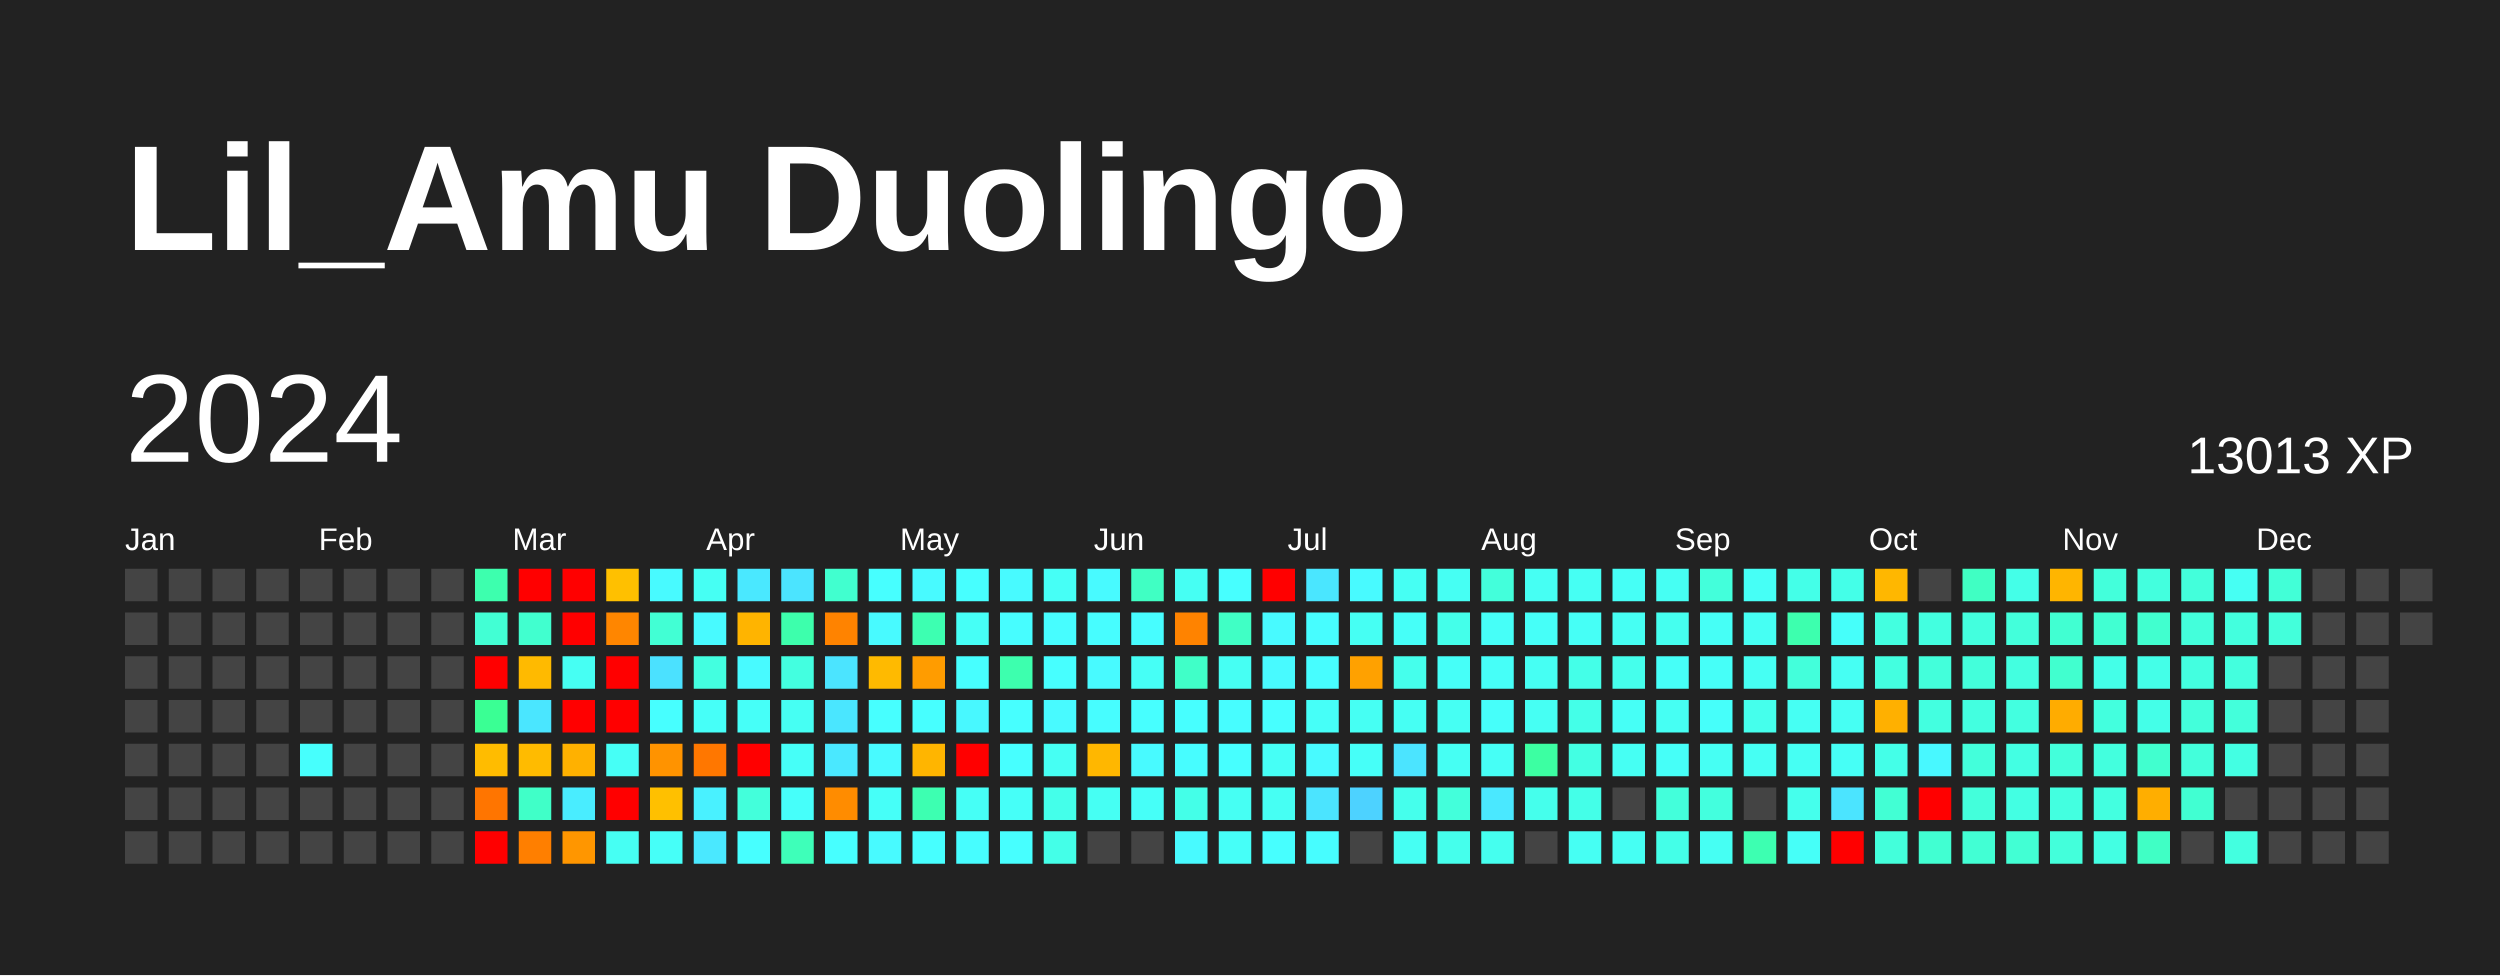
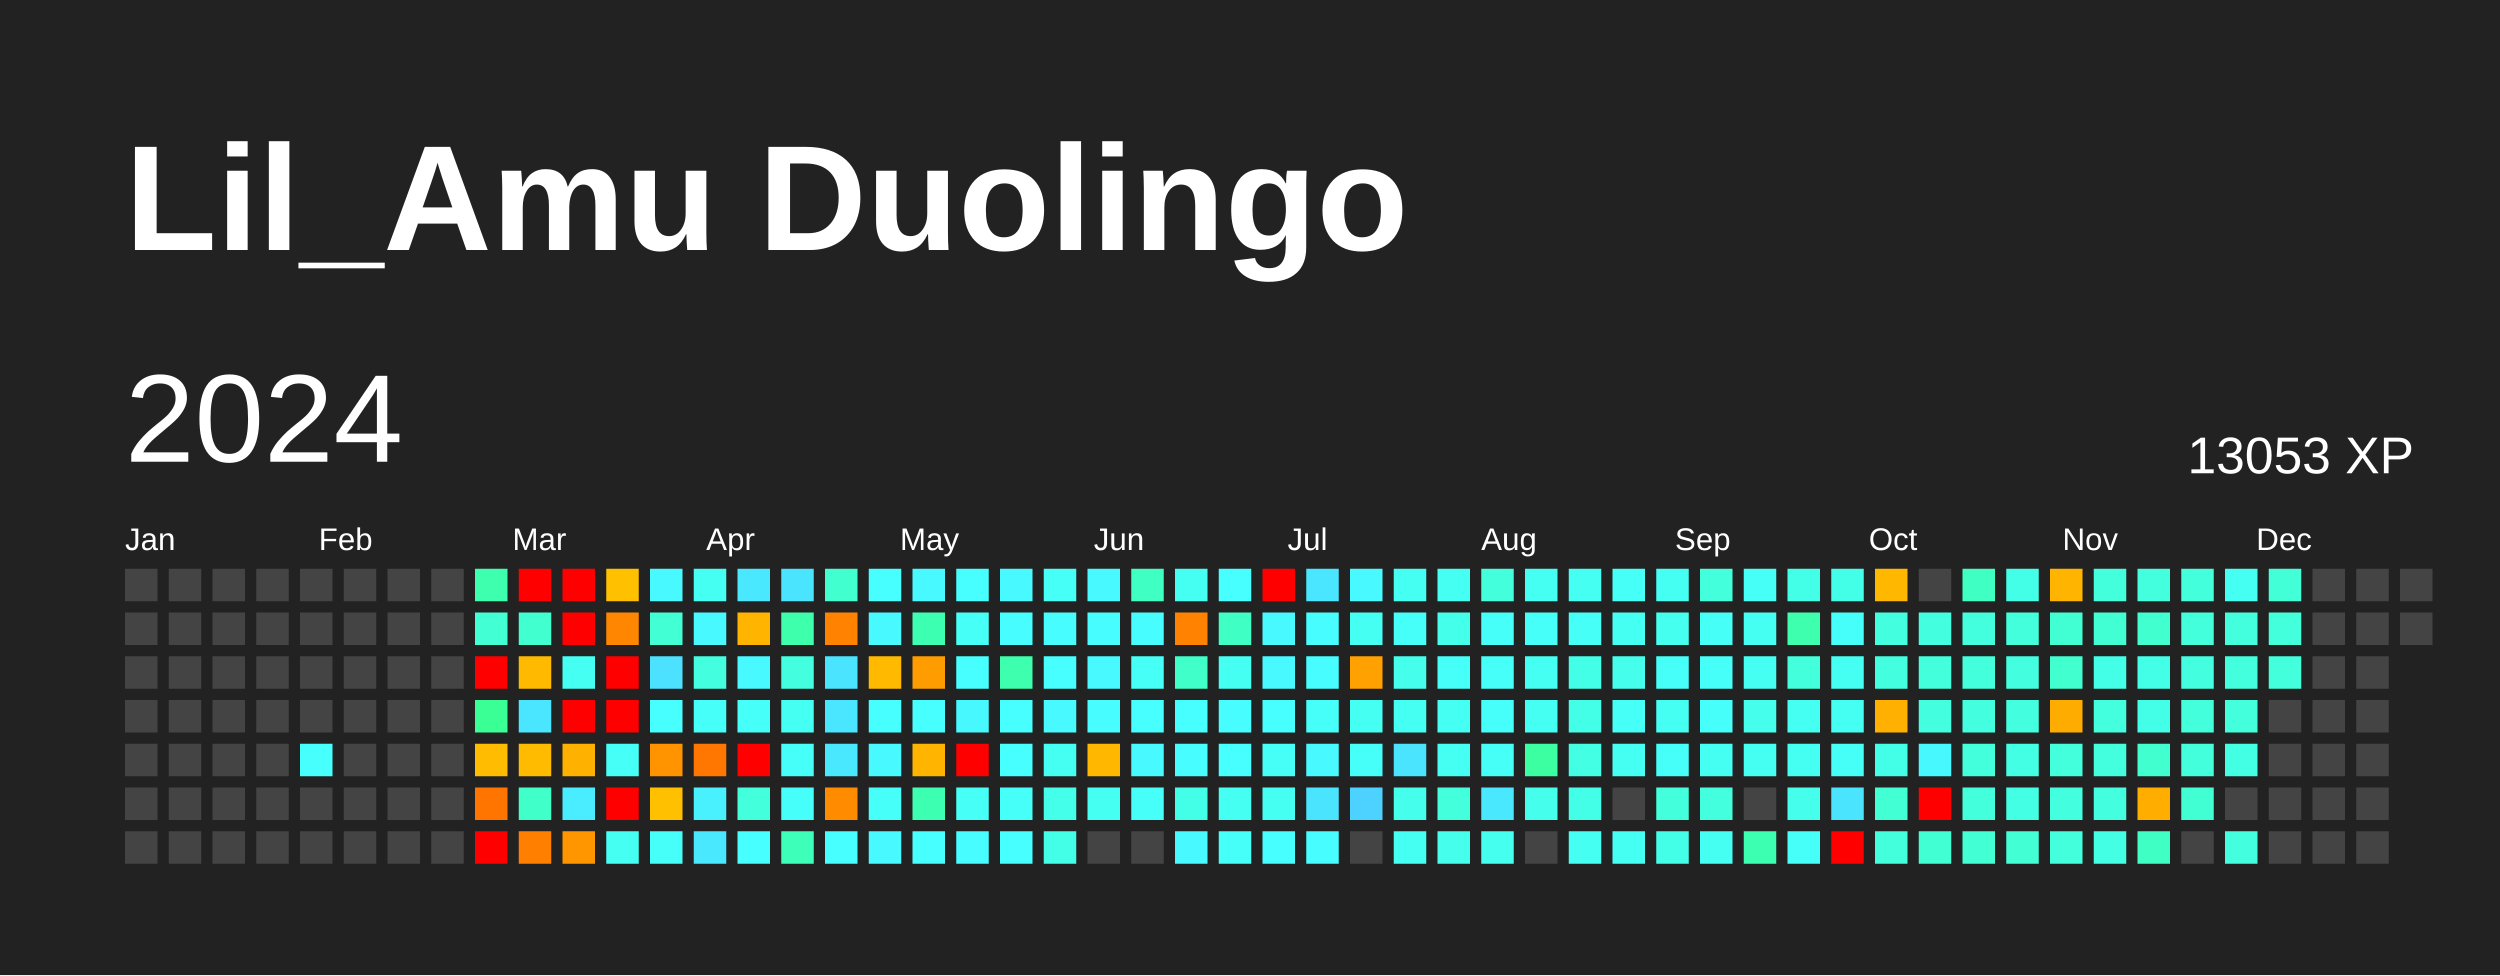
<svg xmlns="http://www.w3.org/2000/svg" baseProfile="full" height="78mm" version="1.1" viewBox="0,0,200,78" width="200mm">
  <defs />
  <rect fill="#222222" height="78" width="200" x="0" y="0" />
  <text fill="#FFFFFF" style="font-size:12px; font-family:Arial; font-weight:bold;" x="10" y="20">Lil_Amu Duolingo</text>
  <text dominant-baseline="hanging" fill="#FFFFFF" style="font-size:10.0px; font-family:Arial;" x="10" y="30">2024</text>
-   <text dominant-baseline="hanging" fill="#FFFFFF" style="font-size:4.125px; font-family:Arial;" x="175" y="35">13013 XP</text>
+   <text dominant-baseline="hanging" fill="#FFFFFF" style="font-size:4.125px; font-family:Arial;" x="175" y="35">13053 XP</text>
  <text fill="#FFFFFF" style="font-size:2.5px; font-family:Arial" x="10.0" y="44">Jan</text>
  <text fill="#FFFFFF" style="font-size:2.5px; font-family:Arial" x="25.5" y="44">Feb</text>
  <text fill="#FFFFFF" style="font-size:2.5px; font-family:Arial" x="41.0" y="44">Mar</text>
  <text fill="#FFFFFF" style="font-size:2.5px; font-family:Arial" x="56.5" y="44">Apr</text>
  <text fill="#FFFFFF" style="font-size:2.5px; font-family:Arial" x="72.0" y="44">May</text>
  <text fill="#FFFFFF" style="font-size:2.5px; font-family:Arial" x="87.5" y="44">Jun</text>
  <text fill="#FFFFFF" style="font-size:2.5px; font-family:Arial" x="103.0" y="44">Jul</text>
  <text fill="#FFFFFF" style="font-size:2.5px; font-family:Arial" x="118.5" y="44">Aug</text>
  <text fill="#FFFFFF" style="font-size:2.5px; font-family:Arial" x="134.0" y="44">Sep</text>
  <text fill="#FFFFFF" style="font-size:2.5px; font-family:Arial" x="149.5" y="44">Oct</text>
  <text fill="#FFFFFF" style="font-size:2.5px; font-family:Arial" x="165.0" y="44">Nov</text>
  <text fill="#FFFFFF" style="font-size:2.5px; font-family:Arial" x="180.5" y="44">Dec</text>
  <rect fill="#444444" height="2.6" width="2.6" x="10.0" y="45.5" />
  <rect fill="#444444" height="2.6" width="2.6" x="10.0" y="49.0" />
  <rect fill="#444444" height="2.6" width="2.6" x="10.0" y="52.5" />
  <rect fill="#444444" height="2.6" width="2.6" x="10.0" y="56.0" />
  <rect fill="#444444" height="2.6" width="2.6" x="10.0" y="59.5" />
  <rect fill="#444444" height="2.6" width="2.6" x="10.0" y="63.0" />
  <rect fill="#444444" height="2.6" width="2.6" x="10.0" y="66.5" />
  <rect fill="#444444" height="2.6" width="2.6" x="13.5" y="45.5" />
  <rect fill="#444444" height="2.6" width="2.6" x="13.5" y="49.0" />
  <rect fill="#444444" height="2.6" width="2.6" x="13.5" y="52.5" />
  <rect fill="#444444" height="2.6" width="2.6" x="13.5" y="56.0" />
  <rect fill="#444444" height="2.6" width="2.6" x="13.5" y="59.5" />
  <rect fill="#444444" height="2.6" width="2.6" x="13.5" y="63.0" />
  <rect fill="#444444" height="2.6" width="2.6" x="13.5" y="66.5" />
  <rect fill="#444444" height="2.6" width="2.6" x="17.0" y="45.5" />
  <rect fill="#444444" height="2.6" width="2.6" x="17.0" y="49.0" />
  <rect fill="#444444" height="2.6" width="2.6" x="17.0" y="52.5" />
  <rect fill="#444444" height="2.6" width="2.6" x="17.0" y="56.0" />
  <rect fill="#444444" height="2.6" width="2.6" x="17.0" y="59.5" />
  <rect fill="#444444" height="2.6" width="2.6" x="17.0" y="63.0" />
  <rect fill="#444444" height="2.6" width="2.6" x="17.0" y="66.5" />
  <rect fill="#444444" height="2.6" width="2.6" x="20.5" y="45.5" />
  <rect fill="#444444" height="2.6" width="2.6" x="20.5" y="49.0" />
  <rect fill="#444444" height="2.6" width="2.6" x="20.5" y="52.5" />
  <rect fill="#444444" height="2.6" width="2.6" x="20.5" y="56.0" />
  <rect fill="#444444" height="2.6" width="2.6" x="20.5" y="59.5" />
  <rect fill="#444444" height="2.6" width="2.6" x="20.5" y="63.0" />
  <rect fill="#444444" height="2.6" width="2.6" x="20.5" y="66.5" />
  <rect fill="#444444" height="2.6" width="2.6" x="24.0" y="45.5" />
  <rect fill="#444444" height="2.6" width="2.6" x="24.0" y="49.0" />
  <rect fill="#444444" height="2.6" width="2.6" x="24.0" y="52.5" />
  <rect fill="#444444" height="2.6" width="2.6" x="24.0" y="56.0" />
  <rect fill="#47fffd" height="2.6" width="2.6" x="24.0" y="59.5" />
  <rect fill="#444444" height="2.6" width="2.6" x="24.0" y="63.0" />
  <rect fill="#444444" height="2.6" width="2.6" x="24.0" y="66.5" />
  <rect fill="#444444" height="2.6" width="2.6" x="27.5" y="45.5" />
  <rect fill="#444444" height="2.6" width="2.6" x="27.5" y="49.0" />
  <rect fill="#444444" height="2.6" width="2.6" x="27.5" y="52.5" />
  <rect fill="#444444" height="2.6" width="2.6" x="27.5" y="56.0" />
  <rect fill="#444444" height="2.6" width="2.6" x="27.5" y="59.5" />
  <rect fill="#444444" height="2.6" width="2.6" x="27.5" y="63.0" />
  <rect fill="#444444" height="2.6" width="2.6" x="27.5" y="66.5" />
  <rect fill="#444444" height="2.6" width="2.6" x="31.0" y="45.5" />
  <rect fill="#444444" height="2.6" width="2.6" x="31.0" y="49.0" />
  <rect fill="#444444" height="2.6" width="2.6" x="31.0" y="52.5" />
  <rect fill="#444444" height="2.6" width="2.6" x="31.0" y="56.0" />
  <rect fill="#444444" height="2.6" width="2.6" x="31.0" y="59.5" />
  <rect fill="#444444" height="2.6" width="2.6" x="31.0" y="63.0" />
  <rect fill="#444444" height="2.6" width="2.6" x="31.0" y="66.5" />
  <rect fill="#444444" height="2.6" width="2.6" x="34.5" y="45.5" />
  <rect fill="#444444" height="2.6" width="2.6" x="34.5" y="49.0" />
  <rect fill="#444444" height="2.6" width="2.6" x="34.5" y="52.5" />
  <rect fill="#444444" height="2.6" width="2.6" x="34.5" y="56.0" />
  <rect fill="#444444" height="2.6" width="2.6" x="34.5" y="59.5" />
  <rect fill="#444444" height="2.6" width="2.6" x="34.5" y="63.0" />
  <rect fill="#444444" height="2.6" width="2.6" x="34.5" y="66.5" />
  <rect fill="#3dffae" height="2.6" width="2.6" x="38.0" y="45.5" />
  <rect fill="#42ffd4" height="2.6" width="2.6" x="38.0" y="49.0" />
  <rect fill="red" height="2.6" width="2.6" x="38.0" y="52.5" />
  <rect fill="#3aff94" height="2.6" width="2.6" x="38.0" y="56.0" />
  <rect fill="#ffbc00" height="2.6" width="2.6" x="38.0" y="59.5" />
  <rect fill="#ff7500" height="2.6" width="2.6" x="38.0" y="63.0" />
  <rect fill="red" height="2.6" width="2.6" x="38.0" y="66.5" />
  <rect fill="red" height="2.6" width="2.6" x="41.5" y="45.5" />
  <rect fill="#41ffcf" height="2.6" width="2.6" x="41.5" y="49.0" />
  <rect fill="#ffba00" height="2.6" width="2.6" x="41.5" y="52.5" />
  <rect fill="#4ae6ff" height="2.6" width="2.6" x="41.5" y="56.0" />
  <rect fill="#ffbb00" height="2.6" width="2.6" x="41.5" y="59.5" />
  <rect fill="#40ffc8" height="2.6" width="2.6" x="41.5" y="63.0" />
  <rect fill="#ff7f00" height="2.6" width="2.6" x="41.5" y="66.5" />
  <rect fill="red" height="2.6" width="2.6" x="45.0" y="45.5" />
  <rect fill="red" height="2.6" width="2.6" x="45.0" y="49.0" />
  <rect fill="#46fff3" height="2.6" width="2.6" x="45.0" y="52.5" />
  <rect fill="red" height="2.6" width="2.6" x="45.0" y="56.0" />
  <rect fill="#ffb100" height="2.6" width="2.6" x="45.0" y="59.5" />
  <rect fill="#49edff" height="2.6" width="2.6" x="45.0" y="63.0" />
  <rect fill="#ff9600" height="2.6" width="2.6" x="45.0" y="66.5" />
  <rect fill="#ffc000" height="2.6" width="2.6" x="48.5" y="45.5" />
  <rect fill="#ff8600" height="2.6" width="2.6" x="48.5" y="49.0" />
  <rect fill="red" height="2.6" width="2.6" x="48.5" y="52.5" />
  <rect fill="red" height="2.6" width="2.6" x="48.5" y="56.0" />
  <rect fill="#46fff6" height="2.6" width="2.6" x="48.5" y="59.5" />
  <rect fill="red" height="2.6" width="2.6" x="48.5" y="63.0" />
  <rect fill="#46fff3" height="2.6" width="2.6" x="48.5" y="66.5" />
  <rect fill="#48faff" height="2.6" width="2.6" x="52.0" y="45.5" />
  <rect fill="#42ffd4" height="2.6" width="2.6" x="52.0" y="49.0" />
  <rect fill="#4be1ff" height="2.6" width="2.6" x="52.0" y="52.5" />
  <rect fill="#47ffff" height="2.6" width="2.6" x="52.0" y="56.0" />
  <rect fill="#ff9300" height="2.6" width="2.6" x="52.0" y="59.5" />
  <rect fill="#ffc000" height="2.6" width="2.6" x="52.0" y="63.0" />
  <rect fill="#46fff8" height="2.6" width="2.6" x="52.0" y="66.5" />
  <rect fill="#46fff3" height="2.6" width="2.6" x="55.5" y="45.5" />
  <rect fill="#48faff" height="2.6" width="2.6" x="55.5" y="49.0" />
  <rect fill="#43ffe0" height="2.6" width="2.6" x="55.5" y="52.5" />
  <rect fill="#46fff8" height="2.6" width="2.6" x="55.5" y="56.0" />
  <rect fill="#ff7700" height="2.6" width="2.6" x="55.5" y="59.5" />
  <rect fill="#49f1ff" height="2.6" width="2.6" x="55.5" y="63.0" />
  <rect fill="#4ae8ff" height="2.6" width="2.6" x="55.5" y="66.5" />
  <rect fill="#4ae8ff" height="2.6" width="2.6" x="59.0" y="45.5" />
  <rect fill="#ffb400" height="2.6" width="2.6" x="59.0" y="49.0" />
  <rect fill="#48faff" height="2.6" width="2.6" x="59.0" y="52.5" />
  <rect fill="#46fff8" height="2.6" width="2.6" x="59.0" y="56.0" />
  <rect fill="red" height="2.6" width="2.6" x="59.0" y="59.5" />
  <rect fill="#43ffdb" height="2.6" width="2.6" x="59.0" y="63.0" />
  <rect fill="#47ffff" height="2.6" width="2.6" x="59.0" y="66.5" />
  <rect fill="#4be4ff" height="2.6" width="2.6" x="62.5" y="45.5" />
  <rect fill="#3dffac" height="2.6" width="2.6" x="62.5" y="49.0" />
  <rect fill="#43ffe0" height="2.6" width="2.6" x="62.5" y="52.5" />
  <rect fill="#46fff3" height="2.6" width="2.6" x="62.5" y="56.0" />
  <rect fill="#46fff8" height="2.6" width="2.6" x="62.5" y="59.5" />
  <rect fill="#46fffa" height="2.6" width="2.6" x="62.5" y="63.0" />
  <rect fill="#3effb9" height="2.6" width="2.6" x="62.5" y="66.5" />
  <rect fill="#41ffcf" height="2.6" width="2.6" x="66.0" y="45.5" />
  <rect fill="#ff8300" height="2.6" width="2.6" x="66.0" y="49.0" />
  <rect fill="#4be4ff" height="2.6" width="2.6" x="66.0" y="52.5" />
  <rect fill="#4ae6ff" height="2.6" width="2.6" x="66.0" y="56.0" />
  <rect fill="#4ae8ff" height="2.6" width="2.6" x="66.0" y="59.5" />
  <rect fill="#ff8c00" height="2.6" width="2.6" x="66.0" y="63.0" />
  <rect fill="#47ffff" height="2.6" width="2.6" x="66.0" y="66.5" />
  <rect fill="#47ffff" height="2.6" width="2.6" x="69.5" y="45.5" />
  <rect fill="#48faff" height="2.6" width="2.6" x="69.5" y="49.0" />
  <rect fill="#ffba00" height="2.6" width="2.6" x="69.5" y="52.5" />
  <rect fill="#47ffff" height="2.6" width="2.6" x="69.5" y="56.0" />
  <rect fill="#48faff" height="2.6" width="2.6" x="69.5" y="59.5" />
  <rect fill="#46fff8" height="2.6" width="2.6" x="69.5" y="63.0" />
  <rect fill="#48faff" height="2.6" width="2.6" x="69.5" y="66.5" />
  <rect fill="#48faff" height="2.6" width="2.6" x="73.0" y="45.5" />
  <rect fill="#3dffb1" height="2.6" width="2.6" x="73.0" y="49.0" />
  <rect fill="#ff9c00" height="2.6" width="2.6" x="73.0" y="52.5" />
  <rect fill="#47ffff" height="2.6" width="2.6" x="73.0" y="56.0" />
  <rect fill="#ffb500" height="2.6" width="2.6" x="73.0" y="59.5" />
  <rect fill="#3dffb1" height="2.6" width="2.6" x="73.0" y="63.0" />
  <rect fill="#47ffff" height="2.6" width="2.6" x="73.0" y="66.5" />
  <rect fill="#47ffff" height="2.6" width="2.6" x="76.5" y="45.5" />
  <rect fill="#46fff6" height="2.6" width="2.6" x="76.5" y="49.0" />
  <rect fill="#47ffff" height="2.6" width="2.6" x="76.5" y="52.5" />
  <rect fill="#48f8ff" height="2.6" width="2.6" x="76.5" y="56.0" />
  <rect fill="red" height="2.6" width="2.6" x="76.5" y="59.5" />
  <rect fill="#46fff6" height="2.6" width="2.6" x="76.5" y="63.0" />
  <rect fill="#47fdff" height="2.6" width="2.6" x="76.5" y="66.5" />
  <rect fill="#48faff" height="2.6" width="2.6" x="80.0" y="45.5" />
  <rect fill="#47fdff" height="2.6" width="2.6" x="80.0" y="49.0" />
  <rect fill="#3dffae" height="2.6" width="2.6" x="80.0" y="52.5" />
  <rect fill="#47ffff" height="2.6" width="2.6" x="80.0" y="56.0" />
  <rect fill="#47ffff" height="2.6" width="2.6" x="80.0" y="59.5" />
  <rect fill="#46fff8" height="2.6" width="2.6" x="80.0" y="63.0" />
  <rect fill="#47ffff" height="2.6" width="2.6" x="80.0" y="66.5" />
  <rect fill="#46fff6" height="2.6" width="2.6" x="83.5" y="45.5" />
  <rect fill="#47fdff" height="2.6" width="2.6" x="83.5" y="49.0" />
  <rect fill="#47ffff" height="2.6" width="2.6" x="83.5" y="52.5" />
  <rect fill="#48faff" height="2.6" width="2.6" x="83.5" y="56.0" />
  <rect fill="#46fff3" height="2.6" width="2.6" x="83.5" y="59.5" />
  <rect fill="#44ffea" height="2.6" width="2.6" x="83.5" y="63.0" />
  <rect fill="#44ffe8" height="2.6" width="2.6" x="83.5" y="66.5" />
  <rect fill="#48faff" height="2.6" width="2.6" x="87.0" y="45.5" />
  <rect fill="#47fdff" height="2.6" width="2.6" x="87.0" y="49.0" />
  <rect fill="#48faff" height="2.6" width="2.6" x="87.0" y="52.5" />
  <rect fill="#47fdff" height="2.6" width="2.6" x="87.0" y="56.0" />
  <rect fill="#ffb700" height="2.6" width="2.6" x="87.0" y="59.5" />
  <rect fill="#46fff3" height="2.6" width="2.6" x="87.0" y="63.0" />
  <rect fill="#444444" height="2.6" width="2.6" x="87.0" y="66.5" />
  <rect fill="#40ffc3" height="2.6" width="2.6" x="90.5" y="45.5" />
  <rect fill="#47fdff" height="2.6" width="2.6" x="90.5" y="49.0" />
  <rect fill="#46fff6" height="2.6" width="2.6" x="90.5" y="52.5" />
  <rect fill="#47ffff" height="2.6" width="2.6" x="90.5" y="56.0" />
  <rect fill="#48faff" height="2.6" width="2.6" x="90.5" y="59.5" />
  <rect fill="#46fff8" height="2.6" width="2.6" x="90.5" y="63.0" />
  <rect fill="#444444" height="2.6" width="2.6" x="90.5" y="66.5" />
  <rect fill="#46fff3" height="2.6" width="2.6" x="94.0" y="45.5" />
  <rect fill="#ff8300" height="2.6" width="2.6" x="94.0" y="49.0" />
  <rect fill="#40ffc8" height="2.6" width="2.6" x="94.0" y="52.5" />
  <rect fill="#47ffff" height="2.6" width="2.6" x="94.0" y="56.0" />
  <rect fill="#47fdff" height="2.6" width="2.6" x="94.0" y="59.5" />
  <rect fill="#44ffe8" height="2.6" width="2.6" x="94.0" y="63.0" />
  <rect fill="#48faff" height="2.6" width="2.6" x="94.0" y="66.5" />
  <rect fill="#47ffff" height="2.6" width="2.6" x="97.5" y="45.5" />
  <rect fill="#40ffc5" height="2.6" width="2.6" x="97.5" y="49.0" />
  <rect fill="#46fff3" height="2.6" width="2.6" x="97.5" y="52.5" />
  <rect fill="#47fdff" height="2.6" width="2.6" x="97.5" y="56.0" />
  <rect fill="#47ffff" height="2.6" width="2.6" x="97.5" y="59.5" />
  <rect fill="#46fff3" height="2.6" width="2.6" x="97.5" y="63.0" />
  <rect fill="#46fff8" height="2.6" width="2.6" x="97.5" y="66.5" />
  <rect fill="red" height="2.6" width="2.6" x="101.0" y="45.5" />
  <rect fill="#48faff" height="2.6" width="2.6" x="101.0" y="49.0" />
  <rect fill="#48faff" height="2.6" width="2.6" x="101.0" y="52.5" />
  <rect fill="#47ffff" height="2.6" width="2.6" x="101.0" y="56.0" />
  <rect fill="#46fff6" height="2.6" width="2.6" x="101.0" y="59.5" />
  <rect fill="#46fff3" height="2.6" width="2.6" x="101.0" y="63.0" />
  <rect fill="#47ffff" height="2.6" width="2.6" x="101.0" y="66.5" />
  <rect fill="#4ae6ff" height="2.6" width="2.6" x="104.5" y="45.5" />
  <rect fill="#47fdff" height="2.6" width="2.6" x="104.5" y="49.0" />
  <rect fill="#47fdff" height="2.6" width="2.6" x="104.5" y="52.5" />
  <rect fill="#46fff8" height="2.6" width="2.6" x="104.5" y="56.0" />
  <rect fill="#48faff" height="2.6" width="2.6" x="104.5" y="59.5" />
  <rect fill="#4be4ff" height="2.6" width="2.6" x="104.5" y="63.0" />
  <rect fill="#47fdff" height="2.6" width="2.6" x="104.5" y="66.5" />
  <rect fill="#48faff" height="2.6" width="2.6" x="108.0" y="45.5" />
  <rect fill="#46fff3" height="2.6" width="2.6" x="108.0" y="49.0" />
  <rect fill="#ffa100" height="2.6" width="2.6" x="108.0" y="52.5" />
  <rect fill="#46fff3" height="2.6" width="2.6" x="108.0" y="56.0" />
  <rect fill="#46fff8" height="2.6" width="2.6" x="108.0" y="59.5" />
  <rect fill="#4dd2ff" height="2.6" width="2.6" x="108.0" y="63.0" />
  <rect fill="#444444" height="2.6" width="2.6" x="108.0" y="66.5" />
  <rect fill="#46fff3" height="2.6" width="2.6" x="111.5" y="45.5" />
  <rect fill="#46fff8" height="2.6" width="2.6" x="111.5" y="49.0" />
  <rect fill="#45ffec" height="2.6" width="2.6" x="111.5" y="52.5" />
  <rect fill="#46fff3" height="2.6" width="2.6" x="111.5" y="56.0" />
  <rect fill="#4be4ff" height="2.6" width="2.6" x="111.5" y="59.5" />
  <rect fill="#45ffec" height="2.6" width="2.6" x="111.5" y="63.0" />
  <rect fill="#46fff3" height="2.6" width="2.6" x="111.5" y="66.5" />
  <rect fill="#46fff3" height="2.6" width="2.6" x="115.0" y="45.5" />
  <rect fill="#44ffea" height="2.6" width="2.6" x="115.0" y="49.0" />
  <rect fill="#46fff8" height="2.6" width="2.6" x="115.0" y="52.5" />
  <rect fill="#46fff3" height="2.6" width="2.6" x="115.0" y="56.0" />
  <rect fill="#46fff3" height="2.6" width="2.6" x="115.0" y="59.5" />
  <rect fill="#43ffdb" height="2.6" width="2.6" x="115.0" y="63.0" />
  <rect fill="#45ffec" height="2.6" width="2.6" x="115.0" y="66.5" />
  <rect fill="#43ffdb" height="2.6" width="2.6" x="118.5" y="45.5" />
  <rect fill="#46fff8" height="2.6" width="2.6" x="118.5" y="49.0" />
  <rect fill="#46fff8" height="2.6" width="2.6" x="118.5" y="52.5" />
  <rect fill="#46fffa" height="2.6" width="2.6" x="118.5" y="56.0" />
  <rect fill="#46fff6" height="2.6" width="2.6" x="118.5" y="59.5" />
  <rect fill="#4ae8ff" height="2.6" width="2.6" x="118.5" y="63.0" />
  <rect fill="#45ffef" height="2.6" width="2.6" x="118.5" y="66.5" />
  <rect fill="#46fff3" height="2.6" width="2.6" x="122.0" y="45.5" />
  <rect fill="#46fff8" height="2.6" width="2.6" x="122.0" y="49.0" />
  <rect fill="#46fff3" height="2.6" width="2.6" x="122.0" y="52.5" />
  <rect fill="#46fff3" height="2.6" width="2.6" x="122.0" y="56.0" />
  <rect fill="#3cffa2" height="2.6" width="2.6" x="122.0" y="59.5" />
  <rect fill="#45ffec" height="2.6" width="2.6" x="122.0" y="63.0" />
  <rect fill="#444444" height="2.6" width="2.6" x="122.0" y="66.5" />
  <rect fill="#46fff3" height="2.6" width="2.6" x="125.5" y="45.5" />
  <rect fill="#46fff6" height="2.6" width="2.6" x="125.5" y="49.0" />
  <rect fill="#44ffe8" height="2.6" width="2.6" x="125.5" y="52.5" />
  <rect fill="#44ffe8" height="2.6" width="2.6" x="125.5" y="56.0" />
  <rect fill="#43ffe3" height="2.6" width="2.6" x="125.5" y="59.5" />
  <rect fill="#44ffe8" height="2.6" width="2.6" x="125.5" y="63.0" />
  <rect fill="#46fff3" height="2.6" width="2.6" x="125.5" y="66.5" />
  <rect fill="#46fff6" height="2.6" width="2.6" x="129.0" y="45.5" />
  <rect fill="#46fff3" height="2.6" width="2.6" x="129.0" y="49.0" />
  <rect fill="#45ffec" height="2.6" width="2.6" x="129.0" y="52.5" />
  <rect fill="#46fff6" height="2.6" width="2.6" x="129.0" y="56.0" />
  <rect fill="#46fff3" height="2.6" width="2.6" x="129.0" y="59.5" />
  <rect fill="#444444" height="2.6" width="2.6" x="129.0" y="63.0" />
  <rect fill="#46fff3" height="2.6" width="2.6" x="129.0" y="66.5" />
  <rect fill="#46fff3" height="2.6" width="2.6" x="132.5" y="45.5" />
  <rect fill="#45ffef" height="2.6" width="2.6" x="132.5" y="49.0" />
  <rect fill="#46fff8" height="2.6" width="2.6" x="132.5" y="52.5" />
  <rect fill="#46fff3" height="2.6" width="2.6" x="132.5" y="56.0" />
  <rect fill="#46fff8" height="2.6" width="2.6" x="132.5" y="59.5" />
  <rect fill="#43ffdb" height="2.6" width="2.6" x="132.5" y="63.0" />
  <rect fill="#44ffe8" height="2.6" width="2.6" x="132.5" y="66.5" />
  <rect fill="#43ffdb" height="2.6" width="2.6" x="136.0" y="45.5" />
  <rect fill="#46fff6" height="2.6" width="2.6" x="136.0" y="49.0" />
  <rect fill="#46fff8" height="2.6" width="2.6" x="136.0" y="52.5" />
  <rect fill="#46fffa" height="2.6" width="2.6" x="136.0" y="56.0" />
  <rect fill="#46fff3" height="2.6" width="2.6" x="136.0" y="59.5" />
  <rect fill="#43ffde" height="2.6" width="2.6" x="136.0" y="63.0" />
  <rect fill="#46fff3" height="2.6" width="2.6" x="136.0" y="66.5" />
  <rect fill="#46fff6" height="2.6" width="2.6" x="139.5" y="45.5" />
  <rect fill="#46fff3" height="2.6" width="2.6" x="139.5" y="49.0" />
  <rect fill="#46fff3" height="2.6" width="2.6" x="139.5" y="52.5" />
  <rect fill="#45ffec" height="2.6" width="2.6" x="139.5" y="56.0" />
  <rect fill="#46fff3" height="2.6" width="2.6" x="139.5" y="59.5" />
  <rect fill="#444444" height="2.6" width="2.6" x="139.5" y="63.0" />
  <rect fill="#3dffb1" height="2.6" width="2.6" x="139.5" y="66.5" />
  <rect fill="#44ffe8" height="2.6" width="2.6" x="143.0" y="45.5" />
  <rect fill="#3dffae" height="2.6" width="2.6" x="143.0" y="49.0" />
  <rect fill="#43ffdb" height="2.6" width="2.6" x="143.0" y="52.5" />
  <rect fill="#46fff3" height="2.6" width="2.6" x="143.0" y="56.0" />
  <rect fill="#46fff3" height="2.6" width="2.6" x="143.0" y="59.5" />
  <rect fill="#45ffec" height="2.6" width="2.6" x="143.0" y="63.0" />
  <rect fill="#46fff8" height="2.6" width="2.6" x="143.0" y="66.5" />
  <rect fill="#44ffe8" height="2.6" width="2.6" x="146.5" y="45.5" />
  <rect fill="#46fffa" height="2.6" width="2.6" x="146.5" y="49.0" />
  <rect fill="#46fff3" height="2.6" width="2.6" x="146.5" y="52.5" />
  <rect fill="#46fff3" height="2.6" width="2.6" x="146.5" y="56.0" />
  <rect fill="#46fff6" height="2.6" width="2.6" x="146.5" y="59.5" />
  <rect fill="#4be4ff" height="2.6" width="2.6" x="146.5" y="63.0" />
  <rect fill="red" height="2.6" width="2.6" x="146.5" y="66.5" />
  <rect fill="#ffb700" height="2.6" width="2.6" x="150.0" y="45.5" />
  <rect fill="#43ffe0" height="2.6" width="2.6" x="150.0" y="49.0" />
  <rect fill="#43ffe0" height="2.6" width="2.6" x="150.0" y="52.5" />
  <rect fill="#ffb000" height="2.6" width="2.6" x="150.0" y="56.0" />
  <rect fill="#44ffe8" height="2.6" width="2.6" x="150.0" y="59.5" />
  <rect fill="#42ffd4" height="2.6" width="2.6" x="150.0" y="63.0" />
  <rect fill="#43ffdb" height="2.6" width="2.6" x="150.0" y="66.5" />
  <rect fill="#444444" height="2.6" width="2.6" x="153.5" y="45.5" />
  <rect fill="#43ffe0" height="2.6" width="2.6" x="153.5" y="49.0" />
  <rect fill="#43ffdb" height="2.6" width="2.6" x="153.5" y="52.5" />
  <rect fill="#43ffe0" height="2.6" width="2.6" x="153.5" y="56.0" />
  <rect fill="#48f8ff" height="2.6" width="2.6" x="153.5" y="59.5" />
  <rect fill="red" height="2.6" width="2.6" x="153.5" y="63.0" />
  <rect fill="#41ffd2" height="2.6" width="2.6" x="153.5" y="66.5" />
  <rect fill="#40ffc3" height="2.6" width="2.6" x="157.0" y="45.5" />
  <rect fill="#43ffde" height="2.6" width="2.6" x="157.0" y="49.0" />
  <rect fill="#43ffdb" height="2.6" width="2.6" x="157.0" y="52.5" />
  <rect fill="#43ffe0" height="2.6" width="2.6" x="157.0" y="56.0" />
  <rect fill="#43ffdb" height="2.6" width="2.6" x="157.0" y="59.5" />
  <rect fill="#43ffdb" height="2.6" width="2.6" x="157.0" y="63.0" />
  <rect fill="#42ffd4" height="2.6" width="2.6" x="157.0" y="66.5" />
  <rect fill="#44ffe8" height="2.6" width="2.6" x="160.5" y="45.5" />
  <rect fill="#43ffdb" height="2.6" width="2.6" x="160.5" y="49.0" />
  <rect fill="#43ffe0" height="2.6" width="2.6" x="160.5" y="52.5" />
  <rect fill="#43ffe0" height="2.6" width="2.6" x="160.5" y="56.0" />
  <rect fill="#43ffe3" height="2.6" width="2.6" x="160.5" y="59.5" />
  <rect fill="#43ffe3" height="2.6" width="2.6" x="160.5" y="63.0" />
  <rect fill="#42ffd4" height="2.6" width="2.6" x="160.5" y="66.5" />
  <rect fill="#ffb500" height="2.6" width="2.6" x="164.0" y="45.5" />
  <rect fill="#41ffd2" height="2.6" width="2.6" x="164.0" y="49.0" />
  <rect fill="#41ffcf" height="2.6" width="2.6" x="164.0" y="52.5" />
  <rect fill="#ffac00" height="2.6" width="2.6" x="164.0" y="56.0" />
  <rect fill="#43ffdb" height="2.6" width="2.6" x="164.0" y="59.5" />
  <rect fill="#43ffe0" height="2.6" width="2.6" x="164.0" y="63.0" />
  <rect fill="#43ffdb" height="2.6" width="2.6" x="164.0" y="66.5" />
  <rect fill="#43ffdb" height="2.6" width="2.6" x="167.5" y="45.5" />
  <rect fill="#41ffd2" height="2.6" width="2.6" x="167.5" y="49.0" />
  <rect fill="#44ffe8" height="2.6" width="2.6" x="167.5" y="52.5" />
  <rect fill="#43ffde" height="2.6" width="2.6" x="167.5" y="56.0" />
  <rect fill="#43ffde" height="2.6" width="2.6" x="167.5" y="59.5" />
  <rect fill="#43ffe0" height="2.6" width="2.6" x="167.5" y="63.0" />
  <rect fill="#43ffe3" height="2.6" width="2.6" x="167.5" y="66.5" />
  <rect fill="#43ffde" height="2.6" width="2.6" x="171.0" y="45.5" />
  <rect fill="#41ffcf" height="2.6" width="2.6" x="171.0" y="49.0" />
  <rect fill="#44ffe8" height="2.6" width="2.6" x="171.0" y="52.5" />
  <rect fill="#44ffe8" height="2.6" width="2.6" x="171.0" y="56.0" />
  <rect fill="#41ffcf" height="2.6" width="2.6" x="171.0" y="59.5" />
  <rect fill="#ffae00" height="2.6" width="2.6" x="171.0" y="63.0" />
  <rect fill="#40ffc5" height="2.6" width="2.6" x="171.0" y="66.5" />
  <rect fill="#43ffdb" height="2.6" width="2.6" x="174.5" y="45.5" />
  <rect fill="#43ffdb" height="2.6" width="2.6" x="174.5" y="49.0" />
  <rect fill="#43ffe0" height="2.6" width="2.6" x="174.5" y="52.5" />
  <rect fill="#43ffdb" height="2.6" width="2.6" x="174.5" y="56.0" />
  <rect fill="#43ffdb" height="2.6" width="2.6" x="174.5" y="59.5" />
  <rect fill="#41ffd2" height="2.6" width="2.6" x="174.5" y="63.0" />
  <rect fill="#444444" height="2.6" width="2.6" x="174.5" y="66.5" />
  <rect fill="#46fff3" height="2.6" width="2.6" x="178.0" y="45.5" />
  <rect fill="#43ffde" height="2.6" width="2.6" x="178.0" y="49.0" />
  <rect fill="#43ffde" height="2.6" width="2.6" x="178.0" y="52.5" />
  <rect fill="#43ffdb" height="2.6" width="2.6" x="178.0" y="56.0" />
  <rect fill="#43ffe3" height="2.6" width="2.6" x="178.0" y="59.5" />
  <rect fill="#444444" height="2.6" width="2.6" x="178.0" y="63.0" />
  <rect fill="#43ffe0" height="2.6" width="2.6" x="178.0" y="66.5" />
  <rect fill="#42ffd7" height="2.6" width="2.6" x="181.5" y="45.5" />
  <rect fill="#43ffdb" height="2.6" width="2.6" x="181.5" y="49.0" />
-   <rect fill="#444444" height="2.6" width="2.6" x="181.5" y="52.5" />
+   <rect fill="#43ffdb" height="2.6" width="2.6" x="181.5" y="52.5" />
  <rect fill="#444444" height="2.6" width="2.6" x="181.5" y="56.0" />
  <rect fill="#444444" height="2.6" width="2.6" x="181.5" y="59.5" />
  <rect fill="#444444" height="2.6" width="2.6" x="181.5" y="63.0" />
  <rect fill="#444444" height="2.6" width="2.6" x="181.5" y="66.5" />
  <rect fill="#444444" height="2.6" width="2.6" x="185.0" y="45.5" />
  <rect fill="#444444" height="2.6" width="2.6" x="185.0" y="49.0" />
  <rect fill="#444444" height="2.6" width="2.6" x="185.0" y="52.5" />
  <rect fill="#444444" height="2.6" width="2.6" x="185.0" y="56.0" />
  <rect fill="#444444" height="2.6" width="2.6" x="185.0" y="59.5" />
  <rect fill="#444444" height="2.6" width="2.6" x="185.0" y="63.0" />
  <rect fill="#444444" height="2.6" width="2.6" x="185.0" y="66.5" />
  <rect fill="#444444" height="2.6" width="2.6" x="188.5" y="45.5" />
  <rect fill="#444444" height="2.6" width="2.6" x="188.5" y="49.0" />
  <rect fill="#444444" height="2.6" width="2.6" x="188.5" y="52.5" />
  <rect fill="#444444" height="2.6" width="2.6" x="188.5" y="56.0" />
  <rect fill="#444444" height="2.6" width="2.6" x="188.5" y="59.5" />
  <rect fill="#444444" height="2.6" width="2.6" x="188.5" y="63.0" />
  <rect fill="#444444" height="2.6" width="2.6" x="188.5" y="66.5" />
  <rect fill="#444444" height="2.6" width="2.6" x="192.0" y="45.5" />
  <rect fill="#444444" height="2.6" width="2.6" x="192.0" y="49.0" />
</svg>
